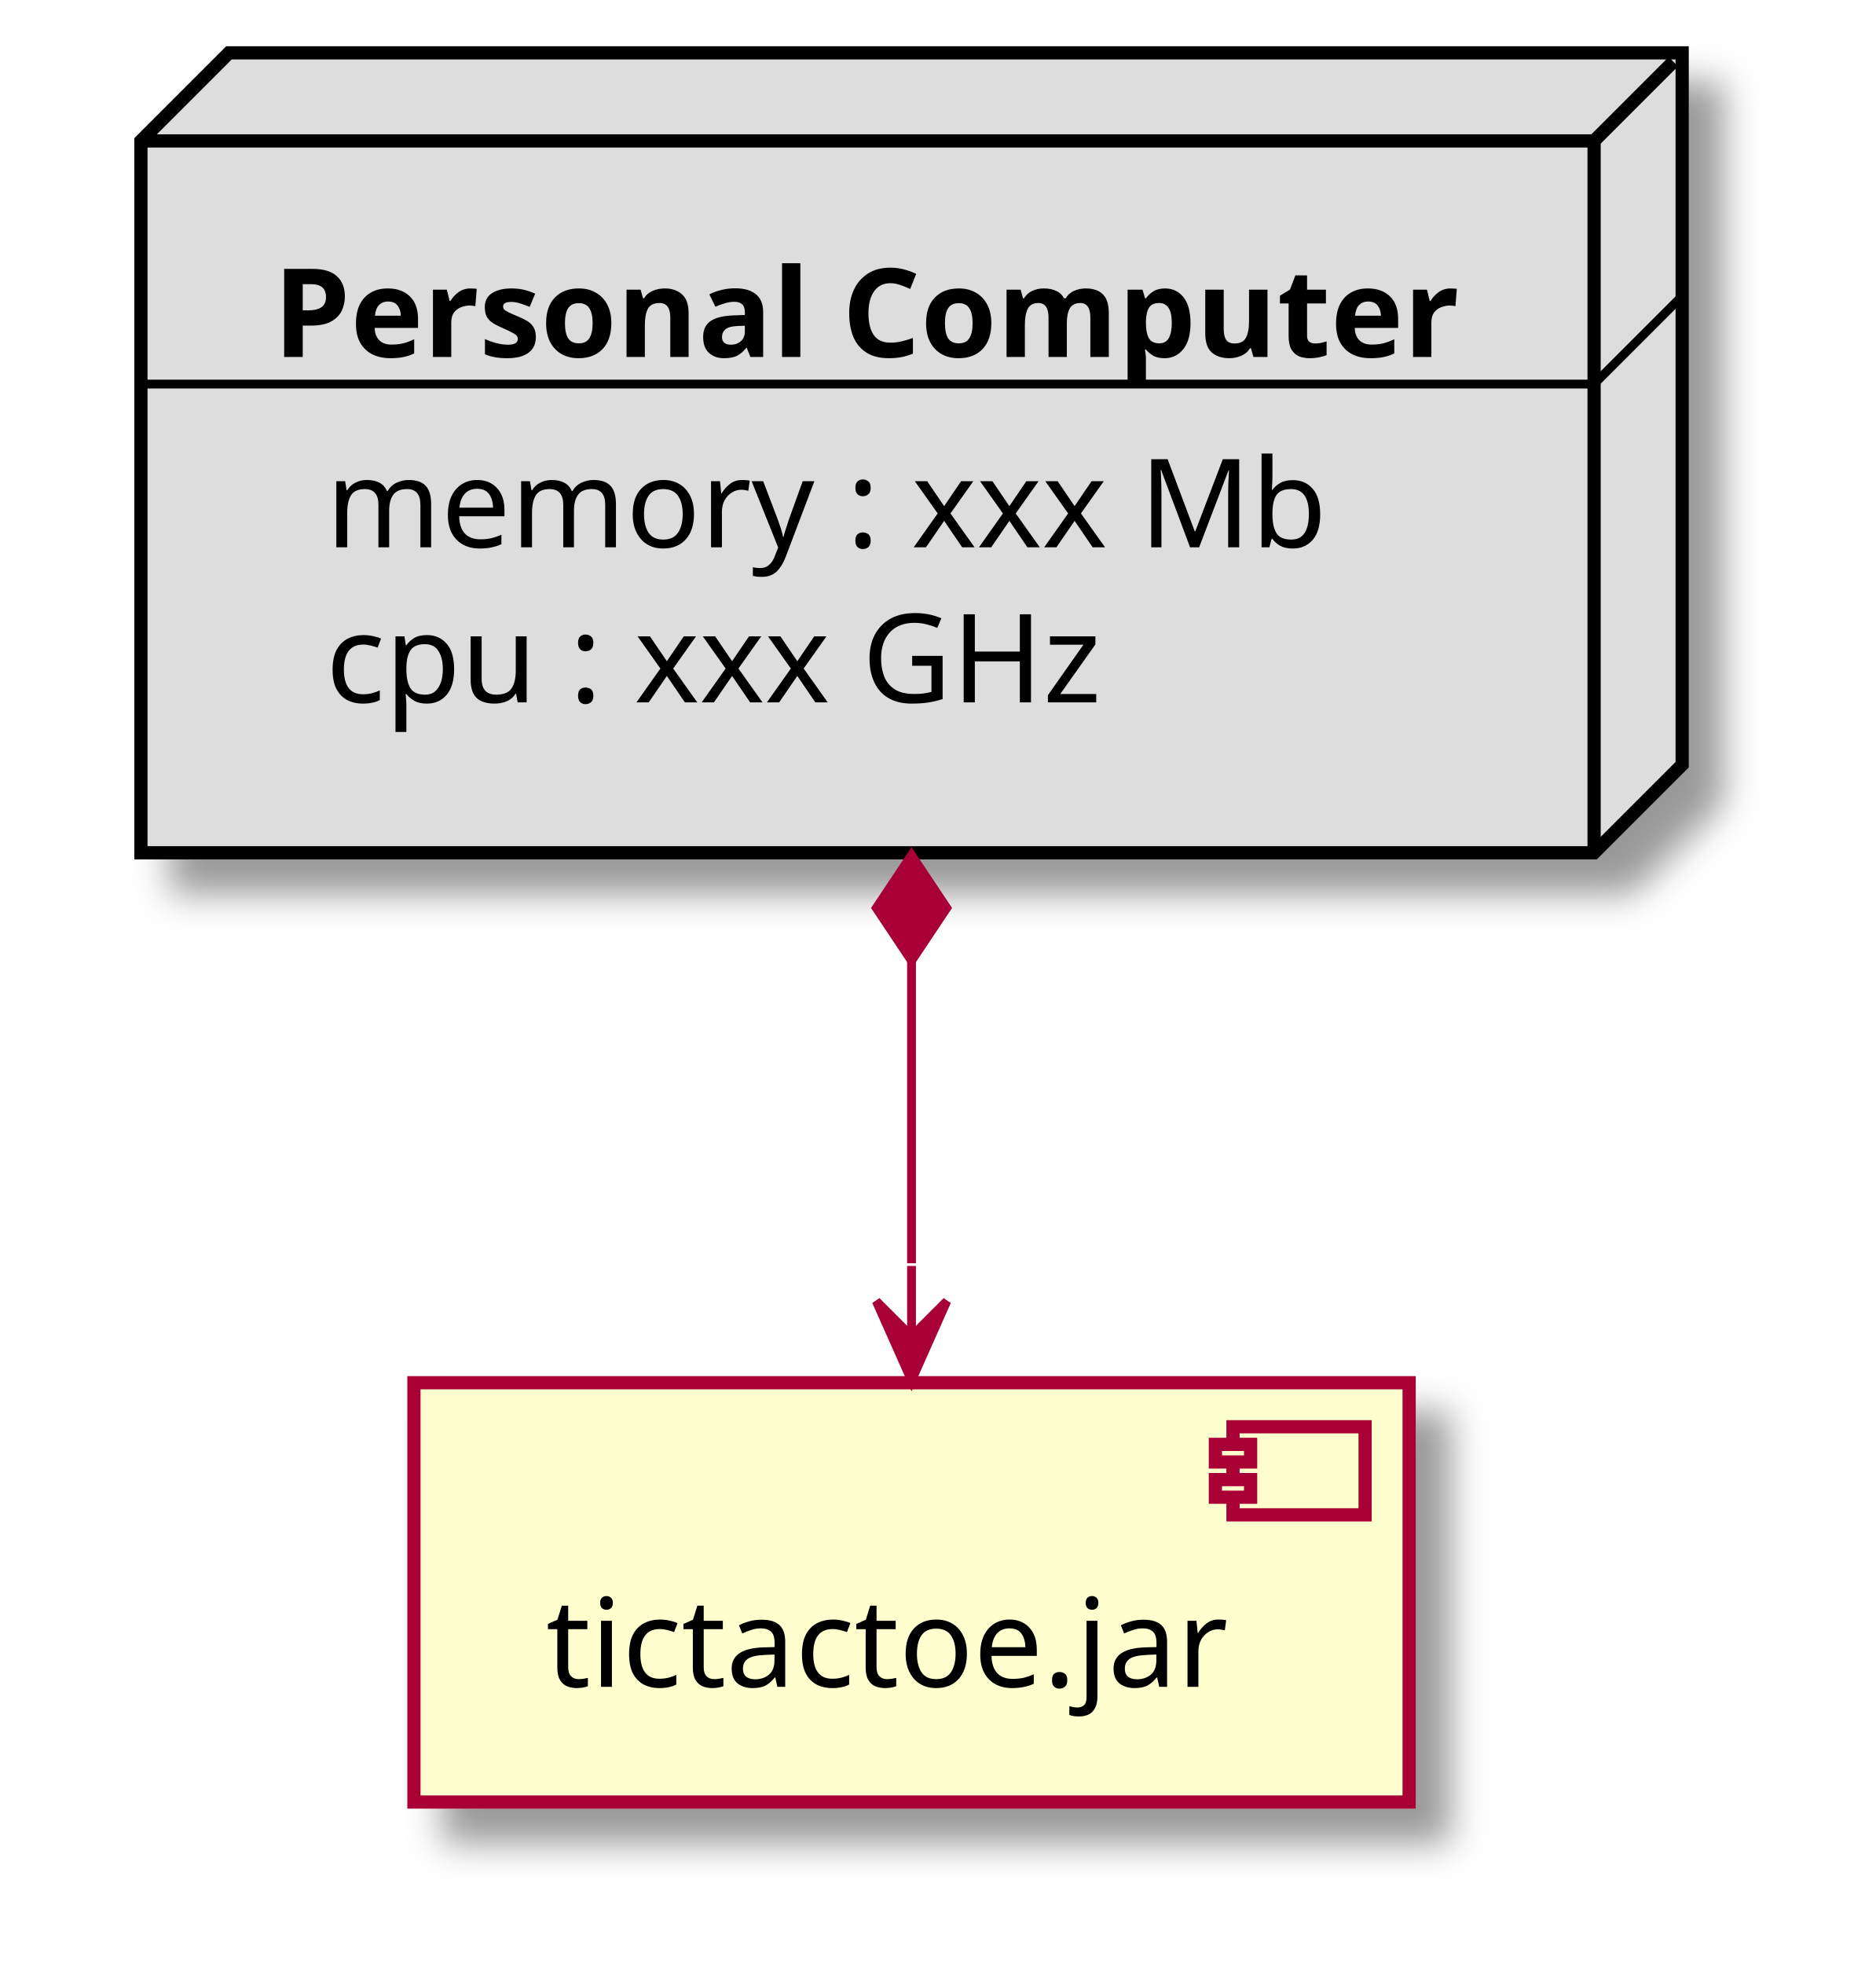
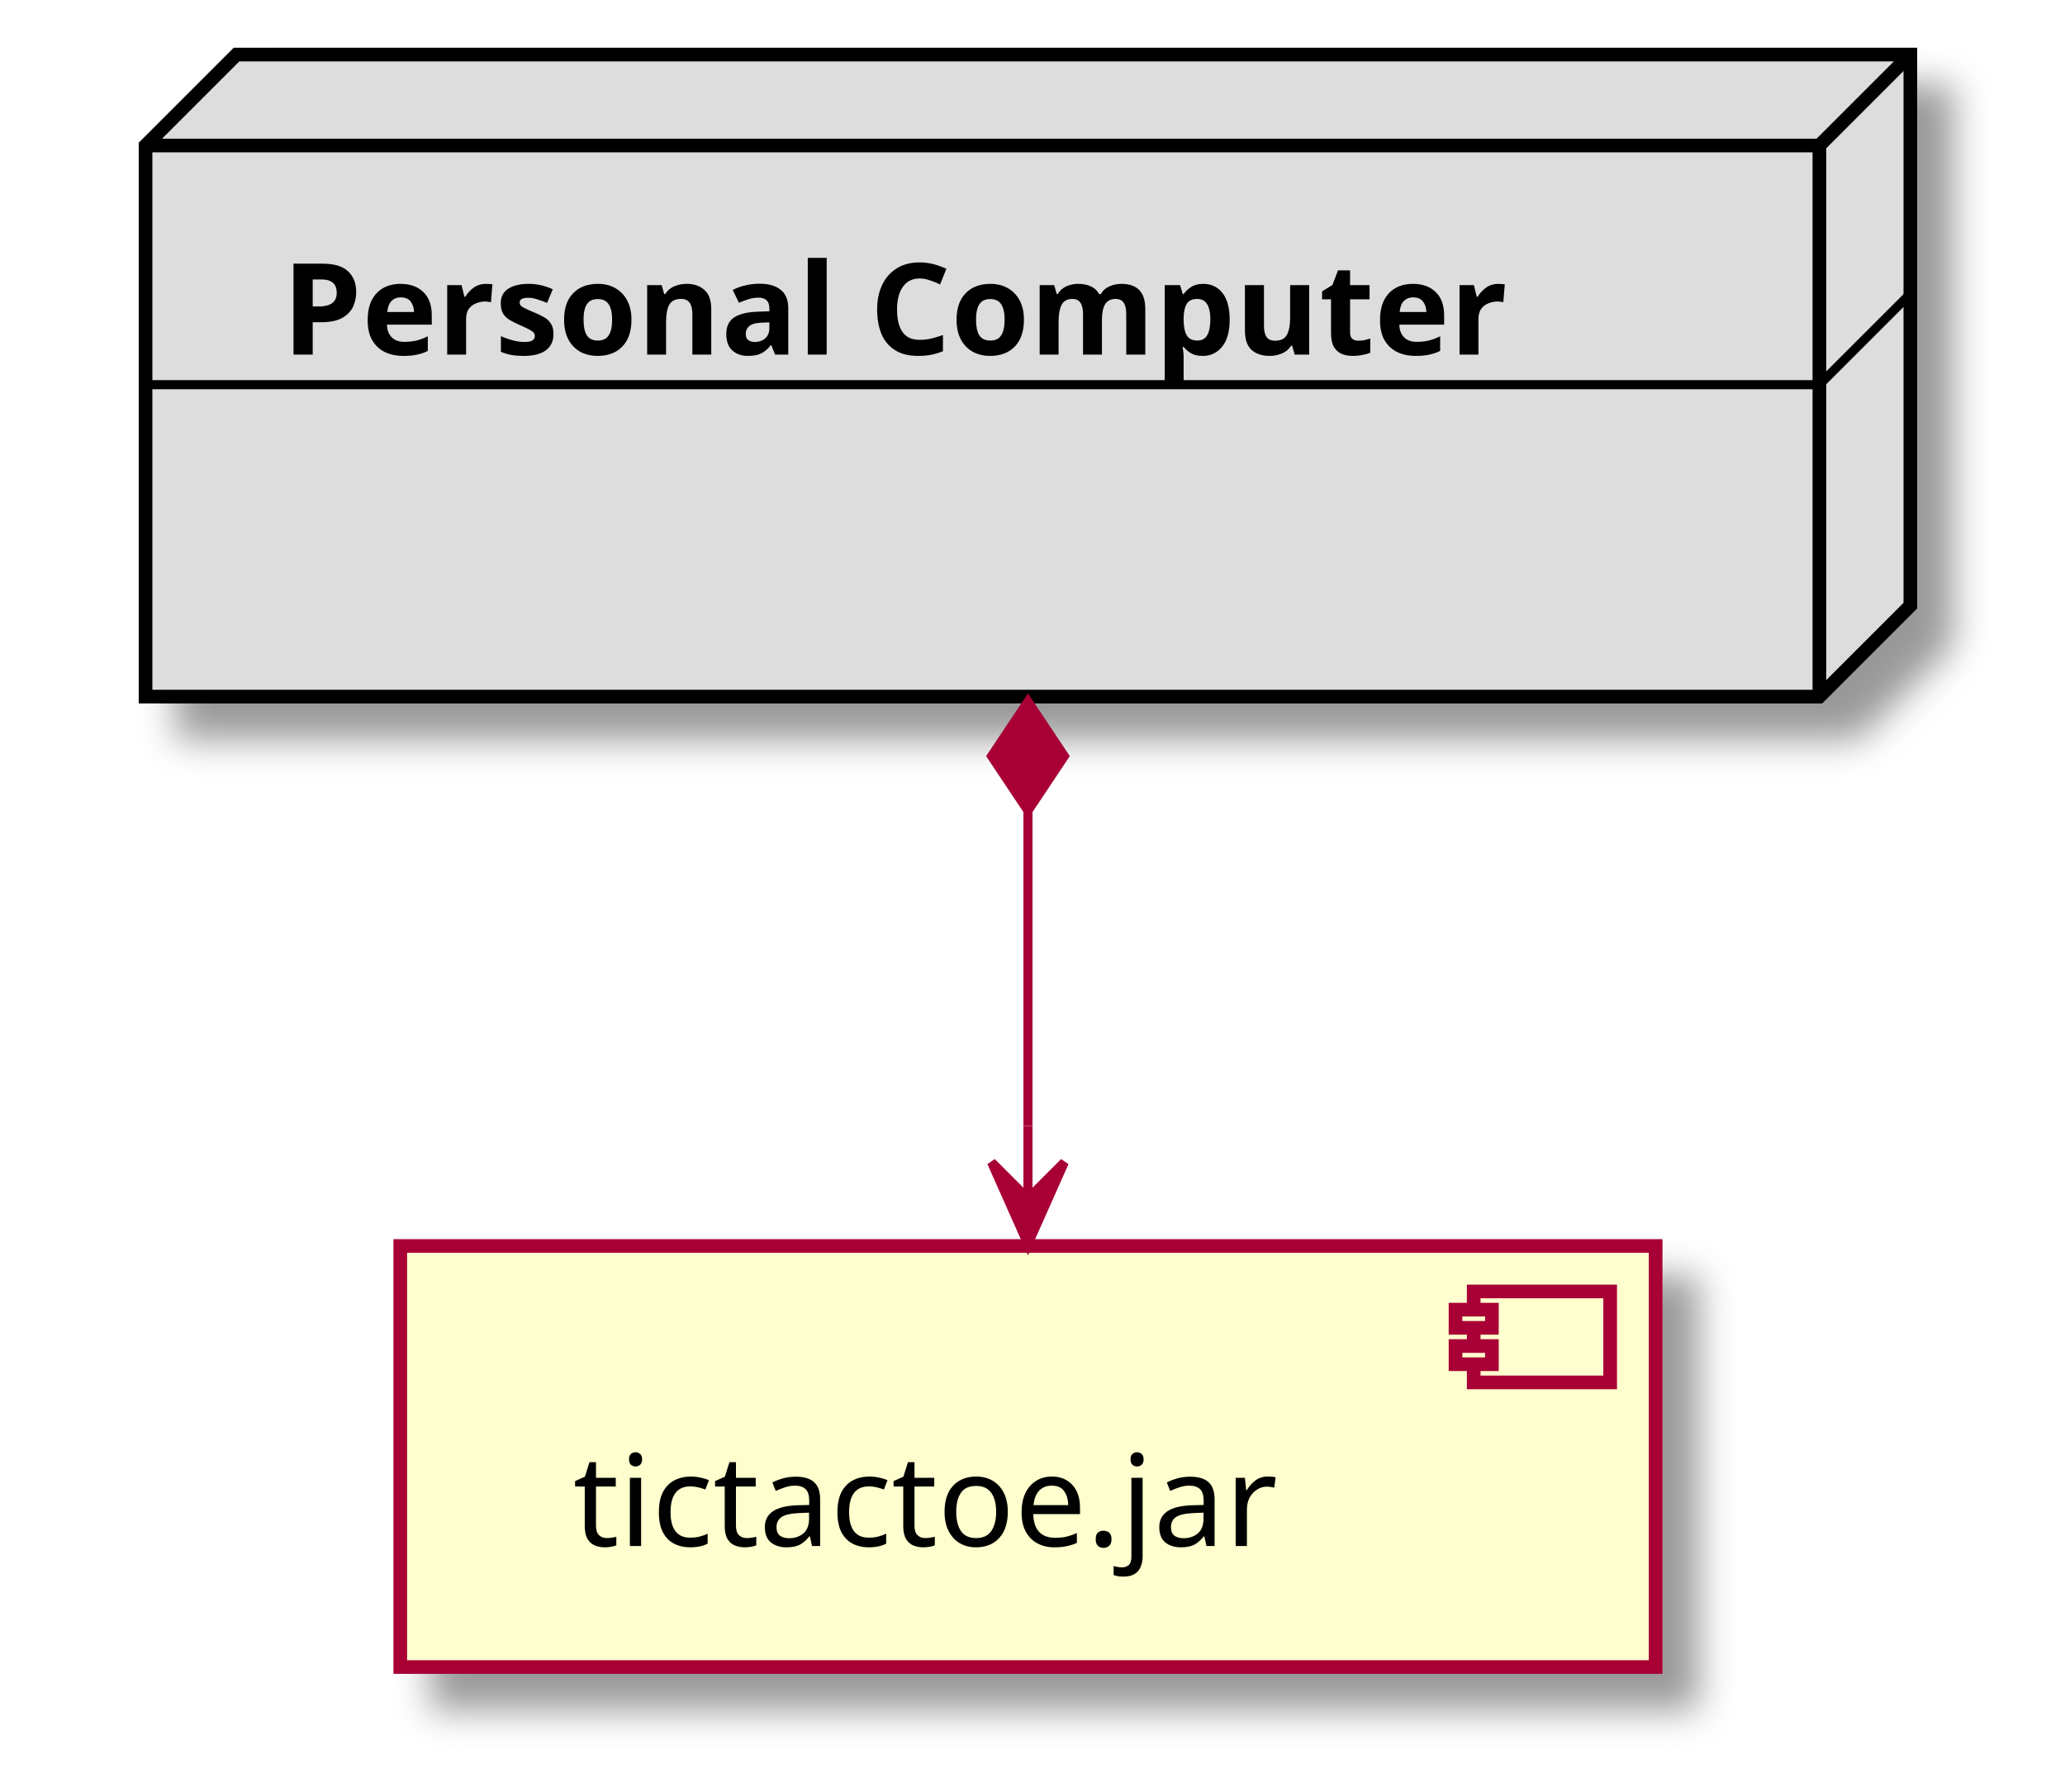
- <svg xmlns="http://www.w3.org/2000/svg" contentScriptType="application/ecmascript" contentStyleType="text/css" height="223px" preserveAspectRatio="none" style="width:213px;height:223px;" version="1.1" viewBox="0 0 213 223" width="213px" zoomAndPan="magnify">
+ <svg xmlns="http://www.w3.org/2000/svg" contentScriptType="application/ecmascript" contentStyleType="text/css" height="197px" preserveAspectRatio="none" style="width:227px;height:197px;" version="1.1" viewBox="0 0 227 197" width="227px" zoomAndPan="magnify">
  <defs>
-     <filter height="300%" id="fxp5lix8en90u" width="300%" x="-1" y="-1">
+     <filter height="300%" id="f1dudc3d3nha95" width="300%" x="-1" y="-1">
      <feGaussianBlur result="blurOut" stdDeviation="2.0" />
      <feColorMatrix in="blurOut" result="blurOut2" type="matrix" values="0 0 0 0 0 0 0 0 0 0 0 0 0 0 0 0 0 0 .4 0" />
      <feOffset dx="4.0" dy="4.0" in="blurOut2" result="blurOut3" />
      <feBlend in="SourceGraphic" in2="blurOut3" mode="normal" />
    </filter>
  </defs>
  <g>
-     <polygon fill="#DDDDDD" filter="url(#fxp5lix8en90u)" points="16,16,26,6,191,6,191,86.828,181,96.828,16,96.828,16,16" style="stroke: #000000; stroke-width: 1.5;" />
-     <line style="stroke: #000000; stroke-width: 1.5;" x1="181" x2="190" y1="16" y2="7" />
-     <line style="stroke: #000000; stroke-width: 1.5;" x1="16" x2="181" y1="16" y2="16" />
-     <line style="stroke: #000000; stroke-width: 1.5;" x1="181" x2="181" y1="16" y2="96.828" />
-     <text fill="#000000" font-family="sans-serif" font-size="14" font-weight="bold" lengthAdjust="spacingAndGlyphs" textLength="135" x="31" y="40.533">Personal Computer</text>
-     <line style="stroke: #000000; stroke-width: 1.0;" x1="16" x2="181" y1="43.609" y2="43.609" />
-     <line style="stroke: #000000; stroke-width: 1.0;" x1="181" x2="191" y1="43.609" y2="33.609" />
-     <text fill="#000000" font-family="sans-serif" font-size="14" lengthAdjust="spacingAndGlyphs" textLength="103" x="37" y="62.143">memory : xxx Mb</text>
-     <text fill="#000000" font-family="sans-serif" font-size="14" lengthAdjust="spacingAndGlyphs" textLength="83" x="37" y="79.752">cpu : xxx GHz</text>
-     <rect fill="#FEFECE" filter="url(#fxp5lix8en90u)" height="47.609" style="stroke: #A80036; stroke-width: 1.5;" width="113" x="47" y="157" />
-     <rect fill="#FEFECE" height="10" style="stroke: #A80036; stroke-width: 1.5;" width="15" x="140" y="162" />
-     <rect fill="#FEFECE" height="2" style="stroke: #A80036; stroke-width: 1.5;" width="4" x="138" y="164" />
-     <rect fill="#FEFECE" height="2" style="stroke: #A80036; stroke-width: 1.5;" width="4" x="138" y="168" />
-     <text fill="#000000" font-family="sans-serif" font-size="14" lengthAdjust="spacingAndGlyphs" textLength="73" x="62" y="191.533">tictactoe.jar</text>
-     <path d="M103.5,109.093 C103.5,109.093 103.5,133.028 103.5,143.431 " fill="none" id="node-component" style="stroke: #A80036; stroke-width: 1.0;" />
-     <polygon fill="#A80036" points="103.5,156.744,107.5,147.744,103.5,151.744,99.5,147.744,103.5,156.744" style="stroke: #A80036; stroke-width: 1.0;" />
-     <line style="stroke: #A80036; stroke-width: 1.0;" x1="103.5" x2="103.5" y1="151.744" y2="143.744" />
-     <polygon fill="#A80036" points="103.5,97.093,99.5,103.093,103.5,109.093,107.5,103.093,103.5,97.093" style="stroke: #A80036; stroke-width: 1.0;" />
+     <polygon fill="#DDDDDD" filter="url(#f1dudc3d3nha95)" points="16,16,26,6,210,6,210,66.594,200,76.594,16,76.594,16,16" style="stroke: #000000; stroke-width: 1.5;" />
+     <line style="stroke: #000000; stroke-width: 1.5;" x1="200" x2="210" y1="16" y2="6" />
+     <line style="stroke: #000000; stroke-width: 1.5;" x1="16" x2="200" y1="16" y2="16" />
+     <line style="stroke: #000000; stroke-width: 1.5;" x1="200" x2="200" y1="16" y2="76.594" />
+     <text fill="#000000" font-family="sans-serif" font-size="14" font-weight="bold" lengthAdjust="spacingAndGlyphs" textLength="154" x="31" y="38.995">Personal Computer</text>
+     <line style="stroke: #000000; stroke-width: 1.0;" x1="16" x2="200" y1="42.297" y2="42.297" />
+     <line style="stroke: #000000; stroke-width: 1.0;" x1="200" x2="210" y1="42.297" y2="32.297" />
+     <text fill="#000000" font-family="sans-serif" font-size="14" lengthAdjust="spacingAndGlyphs" textLength="0" x="35" y="59.292" />
+     <rect fill="#FEFECE" filter="url(#f1dudc3d3nha95)" height="46.297" style="stroke: #A80036; stroke-width: 1.5;" width="138" x="44" y="137" />
+     <rect fill="#FEFECE" height="10" style="stroke: #A80036; stroke-width: 1.5;" width="15" x="162" y="142" />
+     <rect fill="#FEFECE" height="2" style="stroke: #A80036; stroke-width: 1.5;" width="4" x="160" y="144" />
+     <rect fill="#FEFECE" height="2" style="stroke: #A80036; stroke-width: 1.5;" width="4" x="160" y="148" />
+     <text fill="#000000" font-family="sans-serif" font-size="14" lengthAdjust="spacingAndGlyphs" textLength="90" x="63" y="169.995">tictactoe.jar</text>
+     <path d="M113,89.138 C113,89.138 113,113.241 113,123.779 " fill="none" id="node-component" style="stroke: #A80036; stroke-width: 1.0;" />
+     <polygon fill="#A80036" points="113,136.796,117,127.796,113,131.796,109,127.796,113,136.796" style="stroke: #A80036; stroke-width: 1.0;" />
+     <line style="stroke: #A80036; stroke-width: 1.0;" x1="113" x2="113" y1="131.796" y2="123.796" />
+     <polygon fill="#A80036" points="113,77.138,109,83.138,113,89.138,117,83.138,113,77.138" style="stroke: #A80036; stroke-width: 1.0;" />
  </g>
</svg>
